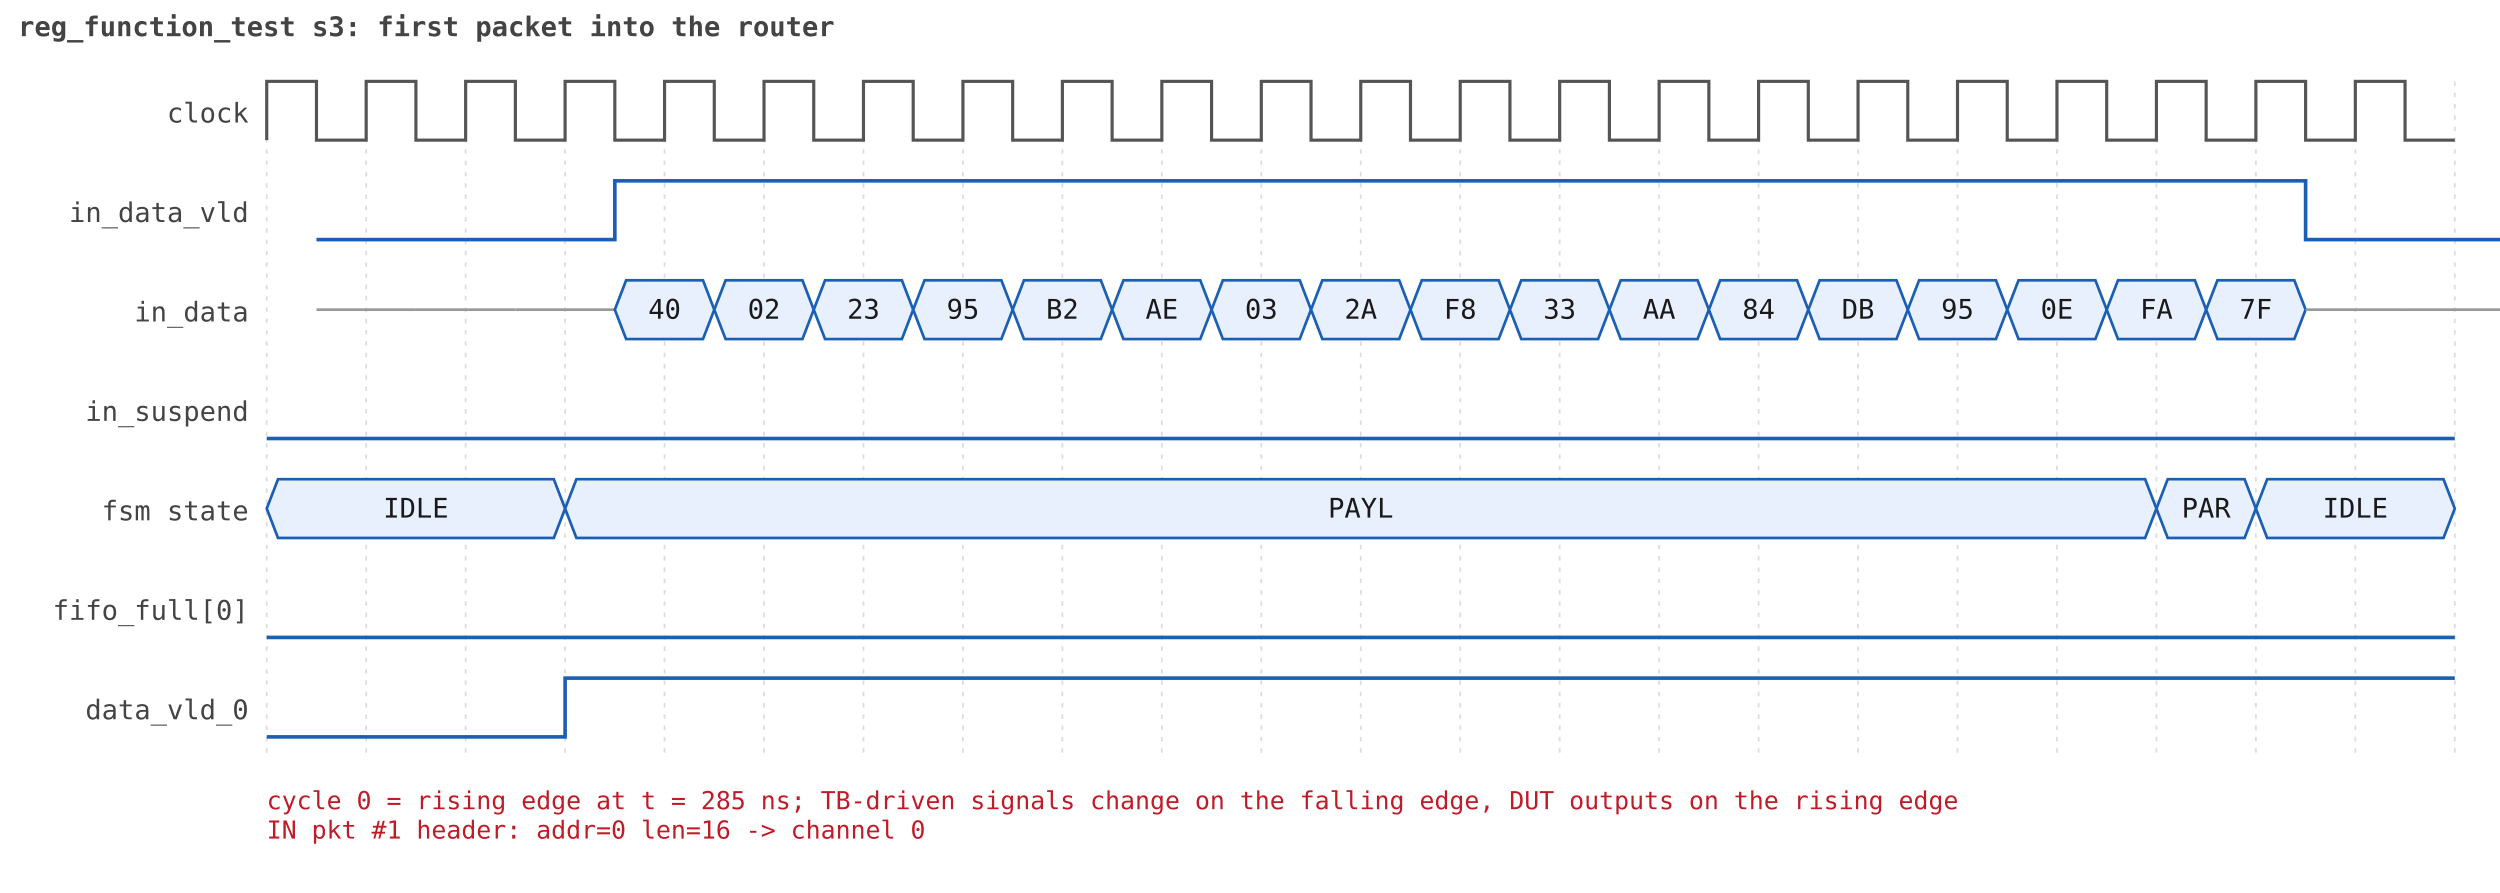
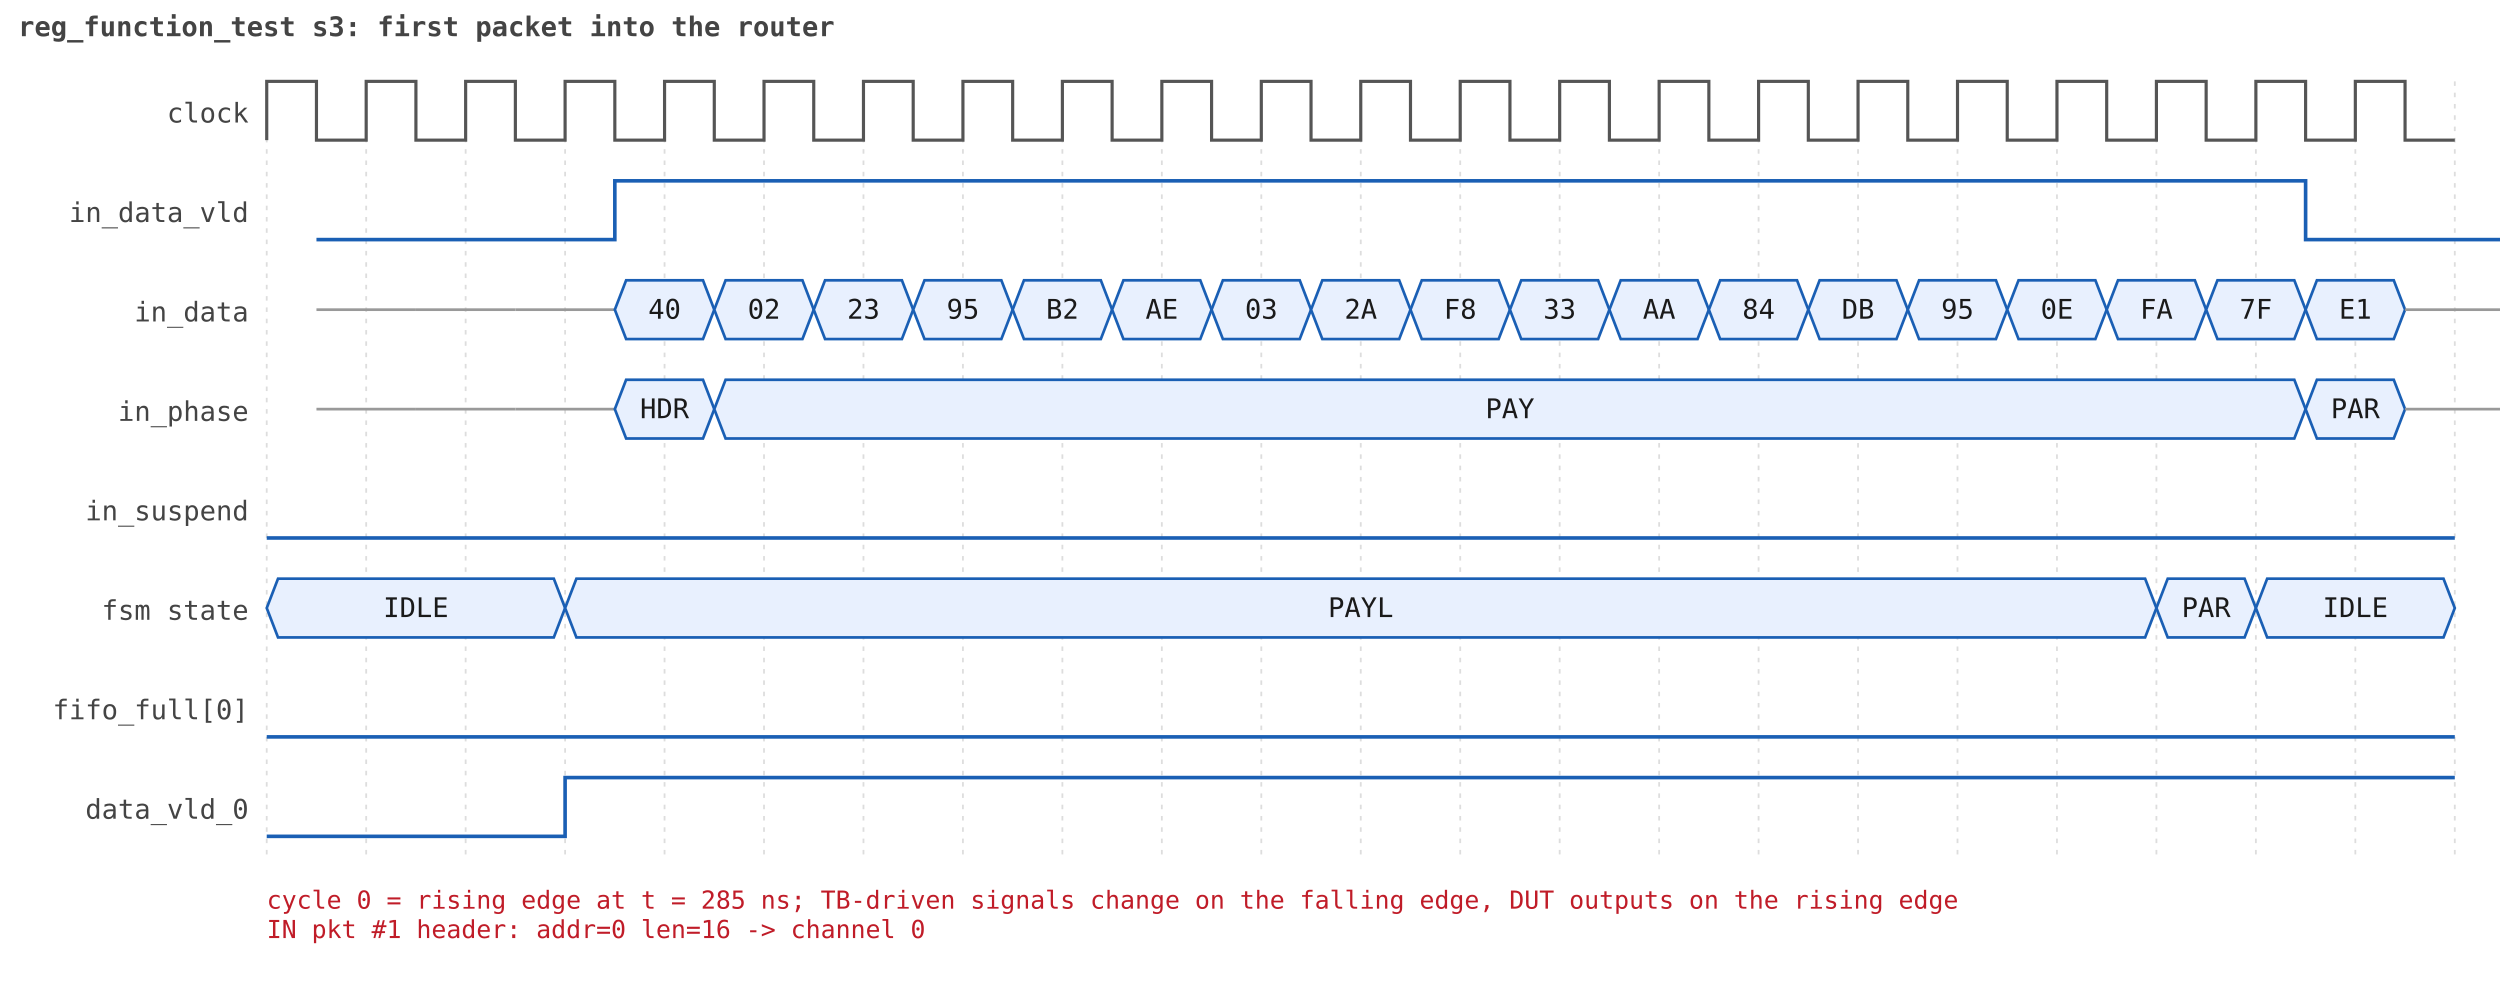
- <svg xmlns="http://www.w3.org/2000/svg" width="1106" height="395" viewBox="0 0 1106 395" font-family="monospace" font-size="12">
+ <svg xmlns="http://www.w3.org/2000/svg" width="1106" height="439" viewBox="0 0 1106 439" font-family="monospace" font-size="12">
  <style>.lbl{fill:#444}.sig{fill:none;stroke:#1a5fb4;stroke-width:1.6}.clk{fill:none;stroke:#555;stroke-width:1.4}.bus{fill:#e8f0fe;stroke:#1a5fb4;stroke-width:1.2}.idle{stroke:#999;stroke-width:1.2;stroke-dasharray:0}.z{stroke:#999;stroke-dasharray:3 3}.txt{fill:#1a1a1a;text-anchor:middle}.grid{stroke:#ddd;stroke-width:0.8;stroke-dasharray:2 3}.note{fill:#c01c28;font-size:11px}@media (prefers-color-scheme: dark){.lbl{fill:#ccc}.clk{stroke:#aaa}.txt{fill:#eee}.bus{fill:#1e2a44}.grid{stroke:#444}}</style>
  <text class="lbl" x="8" y="16" font-weight="bold">reg_function_test s3: first packet into the router</text>
-   <line class="grid" x1="118" y1="36" x2="118" y2="334" />
-   <line class="grid" x1="162" y1="36" x2="162" y2="334" />
-   <line class="grid" x1="206" y1="36" x2="206" y2="334" />
-   <line class="grid" x1="250" y1="36" x2="250" y2="334" />
-   <line class="grid" x1="294" y1="36" x2="294" y2="334" />
-   <line class="grid" x1="338" y1="36" x2="338" y2="334" />
-   <line class="grid" x1="382" y1="36" x2="382" y2="334" />
-   <line class="grid" x1="426" y1="36" x2="426" y2="334" />
-   <line class="grid" x1="470" y1="36" x2="470" y2="334" />
-   <line class="grid" x1="514" y1="36" x2="514" y2="334" />
-   <line class="grid" x1="558" y1="36" x2="558" y2="334" />
-   <line class="grid" x1="602" y1="36" x2="602" y2="334" />
-   <line class="grid" x1="646" y1="36" x2="646" y2="334" />
-   <line class="grid" x1="690" y1="36" x2="690" y2="334" />
-   <line class="grid" x1="734" y1="36" x2="734" y2="334" />
-   <line class="grid" x1="778" y1="36" x2="778" y2="334" />
-   <line class="grid" x1="822" y1="36" x2="822" y2="334" />
-   <line class="grid" x1="866" y1="36" x2="866" y2="334" />
-   <line class="grid" x1="910" y1="36" x2="910" y2="334" />
-   <line class="grid" x1="954" y1="36" x2="954" y2="334" />
-   <line class="grid" x1="998" y1="36" x2="998" y2="334" />
-   <line class="grid" x1="1042" y1="36" x2="1042" y2="334" />
-   <line class="grid" x1="1086" y1="36" x2="1086" y2="334" />
+   <line class="grid" x1="118" y1="36" x2="118" y2="378" />
+   <line class="grid" x1="162" y1="36" x2="162" y2="378" />
+   <line class="grid" x1="206" y1="36" x2="206" y2="378" />
+   <line class="grid" x1="250" y1="36" x2="250" y2="378" />
+   <line class="grid" x1="294" y1="36" x2="294" y2="378" />
+   <line class="grid" x1="338" y1="36" x2="338" y2="378" />
+   <line class="grid" x1="382" y1="36" x2="382" y2="378" />
+   <line class="grid" x1="426" y1="36" x2="426" y2="378" />
+   <line class="grid" x1="470" y1="36" x2="470" y2="378" />
+   <line class="grid" x1="514" y1="36" x2="514" y2="378" />
+   <line class="grid" x1="558" y1="36" x2="558" y2="378" />
+   <line class="grid" x1="602" y1="36" x2="602" y2="378" />
+   <line class="grid" x1="646" y1="36" x2="646" y2="378" />
+   <line class="grid" x1="690" y1="36" x2="690" y2="378" />
+   <line class="grid" x1="734" y1="36" x2="734" y2="378" />
+   <line class="grid" x1="778" y1="36" x2="778" y2="378" />
+   <line class="grid" x1="822" y1="36" x2="822" y2="378" />
+   <line class="grid" x1="866" y1="36" x2="866" y2="378" />
+   <line class="grid" x1="910" y1="36" x2="910" y2="378" />
+   <line class="grid" x1="954" y1="36" x2="954" y2="378" />
+   <line class="grid" x1="998" y1="36" x2="998" y2="378" />
+   <line class="grid" x1="1042" y1="36" x2="1042" y2="378" />
+   <line class="grid" x1="1086" y1="36" x2="1086" y2="378" />
  <text class="lbl" x="110" y="54.2" text-anchor="end">clock</text>
  <path class="clk" d="M118,62 L118,36 L140.0,36 L140.0,62 L162,62 L162,62 L162,36 L184.0,36 L184.0,62 L206,62 L206,62 L206,36 L228.0,36 L228.0,62 L250,62 L250,62 L250,36 L272.0,36 L272.0,62 L294,62 L294,62 L294,36 L316.0,36 L316.0,62 L338,62 L338,62 L338,36 L360.0,36 L360.0,62 L382,62 L382,62 L382,36 L404.0,36 L404.0,62 L426,62 L426,62 L426,36 L448.0,36 L448.0,62 L470,62 L470,62 L470,36 L492.0,36 L492.0,62 L514,62 L514,62 L514,36 L536.0,36 L536.0,62 L558,62 L558,62 L558,36 L580.0,36 L580.0,62 L602,62 L602,62 L602,36 L624.0,36 L624.0,62 L646,62 L646,62 L646,36 L668.0,36 L668.0,62 L690,62 L690,62 L690,36 L712.0,36 L712.0,62 L734,62 L734,62 L734,36 L756.0,36 L756.0,62 L778,62 L778,62 L778,36 L800.0,36 L800.0,62 L822,62 L822,62 L822,36 L844.0,36 L844.0,62 L866,62 L866,62 L866,36 L888.0,36 L888.0,62 L910,62 L910,62 L910,36 L932.0,36 L932.0,62 L954,62 L954,62 L954,36 L976.0,36 L976.0,62 L998,62 L998,62 L998,36 L1020.0,36 L1020.0,62 L1042,62 L1042,62 L1042,36 L1064.0,36 L1064.0,62 L1086,62" />
  <text class="lbl" x="110" y="98.2" text-anchor="end">in_data_vld</text>
  <path class="sig" d="M140.0,106 L184.0,106 L184.0,106 L228.0,106 L228.0,106 L272.0,106 L272.0,106 L272.0,80 L316.0,80 L316.0,80 L360.0,80 L360.0,80 L404.0,80 L404.0,80 L448.0,80 L448.0,80 L492.0,80 L492.0,80 L536.0,80 L536.0,80 L580.0,80 L580.0,80 L624.0,80 L624.0,80 L668.0,80 L668.0,80 L712.0,80 L712.0,80 L756.0,80 L756.0,80 L800.0,80 L800.0,80 L844.0,80 L844.0,80 L888.0,80 L888.0,80 L932.0,80 L932.0,80 L976.0,80 L976.0,80 L1020.0,80 L1020.0,80 L1020.0,106 L1064.0,106 L1064.0,106 L1108.0,106" />
  <text class="lbl" x="110" y="142.2" text-anchor="end">in_data</text>
  <line class="idle" x1="140.0" y1="137.0" x2="184.0" y2="137.0" />
  <line class="idle" x1="184.0" y1="137.0" x2="228.0" y2="137.0" />
  <line class="idle" x1="228.0" y1="137.0" x2="272.0" y2="137.0" />
  <path class="bus" d="M272.0,137.0 L277.0,124 L311.0,124 L316.0,137.0 L311.0,150 L277.0,150 Z" />
  <text class="txt" x="294.0" y="141.0">40</text>
  <path class="bus" d="M316.0,137.0 L321.0,124 L355.0,124 L360.0,137.0 L355.0,150 L321.0,150 Z" />
  <text class="txt" x="338.0" y="141.0">02</text>
  <path class="bus" d="M360.0,137.0 L365.0,124 L399.0,124 L404.0,137.0 L399.0,150 L365.0,150 Z" />
  <text class="txt" x="382.0" y="141.0">23</text>
  <path class="bus" d="M404.0,137.0 L409.0,124 L443.0,124 L448.0,137.0 L443.0,150 L409.0,150 Z" />
  <text class="txt" x="426.0" y="141.0">95</text>
  <path class="bus" d="M448.0,137.0 L453.0,124 L487.0,124 L492.0,137.0 L487.0,150 L453.0,150 Z" />
  <text class="txt" x="470.0" y="141.0">B2</text>
  <path class="bus" d="M492.0,137.0 L497.0,124 L531.0,124 L536.0,137.0 L531.0,150 L497.0,150 Z" />
  <text class="txt" x="514.0" y="141.0">AE</text>
  <path class="bus" d="M536.0,137.0 L541.0,124 L575.0,124 L580.0,137.0 L575.0,150 L541.0,150 Z" />
  <text class="txt" x="558.0" y="141.0">03</text>
  <path class="bus" d="M580.0,137.0 L585.0,124 L619.0,124 L624.0,137.0 L619.0,150 L585.0,150 Z" />
  <text class="txt" x="602.0" y="141.0">2A</text>
  <path class="bus" d="M624.0,137.0 L629.0,124 L663.0,124 L668.0,137.0 L663.0,150 L629.0,150 Z" />
  <text class="txt" x="646.0" y="141.0">F8</text>
  <path class="bus" d="M668.0,137.0 L673.0,124 L707.0,124 L712.0,137.0 L707.0,150 L673.0,150 Z" />
  <text class="txt" x="690.0" y="141.0">33</text>
  <path class="bus" d="M712.0,137.0 L717.0,124 L751.0,124 L756.0,137.0 L751.0,150 L717.0,150 Z" />
  <text class="txt" x="734.0" y="141.0">AA</text>
  <path class="bus" d="M756.0,137.0 L761.0,124 L795.0,124 L800.0,137.0 L795.0,150 L761.0,150 Z" />
  <text class="txt" x="778.0" y="141.0">84</text>
  <path class="bus" d="M800.0,137.0 L805.0,124 L839.0,124 L844.0,137.0 L839.0,150 L805.0,150 Z" />
  <text class="txt" x="822.0" y="141.0">DB</text>
  <path class="bus" d="M844.0,137.0 L849.0,124 L883.0,124 L888.0,137.0 L883.0,150 L849.0,150 Z" />
  <text class="txt" x="866.0" y="141.0">95</text>
  <path class="bus" d="M888.0,137.0 L893.0,124 L927.0,124 L932.0,137.0 L927.0,150 L893.0,150 Z" />
  <text class="txt" x="910.0" y="141.0">0E</text>
  <path class="bus" d="M932.0,137.0 L937.0,124 L971.0,124 L976.0,137.0 L971.0,150 L937.0,150 Z" />
  <text class="txt" x="954.0" y="141.0">FA</text>
  <path class="bus" d="M976.0,137.0 L981.0,124 L1015.0,124 L1020.0,137.0 L1015.0,150 L981.0,150 Z" />
  <text class="txt" x="998.0" y="141.0">7F</text>
-   <line class="idle" x1="1020.0" y1="137.0" x2="1064.0" y2="137.0" />
+   <path class="bus" d="M1020.0,137.0 L1025.0,124 L1059.0,124 L1064.0,137.0 L1059.0,150 L1025.0,150 Z" />
+   <text class="txt" x="1042.0" y="141.0">E1</text>
  <line class="idle" x1="1064.0" y1="137.0" x2="1108.0" y2="137.0" />
-   <text class="lbl" x="110" y="186.2" text-anchor="end">in_suspend</text>
-   <path class="sig" d="M118,194 L162,194 L162,194 L206,194 L206,194 L250,194 L250,194 L294,194 L294,194 L338,194 L338,194 L382,194 L382,194 L426,194 L426,194 L470,194 L470,194 L514,194 L514,194 L558,194 L558,194 L602,194 L602,194 L646,194 L646,194 L690,194 L690,194 L734,194 L734,194 L778,194 L778,194 L822,194 L822,194 L866,194 L866,194 L910,194 L910,194 L954,194 L954,194 L998,194 L998,194 L1042,194 L1042,194 L1086,194" />
-   <text class="lbl" x="110" y="230.2" text-anchor="end">fsm state</text>
-   <path class="bus" d="M118,225.0 L123,212 L245,212 L250,225.0 L245,238 L123,238 Z" />
-   <text class="txt" x="184.0" y="229.0">IDLE</text>
-   <path class="bus" d="M250,225.0 L255,212 L949,212 L954,225.0 L949,238 L255,238 Z" />
-   <text class="txt" x="602.0" y="229.0">PAYL</text>
-   <path class="bus" d="M954,225.0 L959,212 L993,212 L998,225.0 L993,238 L959,238 Z" />
-   <text class="txt" x="976.0" y="229.0">PAR</text>
-   <path class="bus" d="M998,225.0 L1003,212 L1081,212 L1086,225.0 L1081,238 L1003,238 Z" />
-   <text class="txt" x="1042.0" y="229.0">IDLE</text>
-   <text class="lbl" x="110" y="274.2" text-anchor="end">fifo_full[0]</text>
-   <path class="sig" d="M118,282 L162,282 L162,282 L206,282 L206,282 L250,282 L250,282 L294,282 L294,282 L338,282 L338,282 L382,282 L382,282 L426,282 L426,282 L470,282 L470,282 L514,282 L514,282 L558,282 L558,282 L602,282 L602,282 L646,282 L646,282 L690,282 L690,282 L734,282 L734,282 L778,282 L778,282 L822,282 L822,282 L866,282 L866,282 L910,282 L910,282 L954,282 L954,282 L998,282 L998,282 L1042,282 L1042,282 L1086,282" />
-   <text class="lbl" x="110" y="318.2" text-anchor="end">data_vld_0</text>
-   <path class="sig" d="M118,326 L162,326 L162,326 L206,326 L206,326 L250,326 L250,326 L250,300 L294,300 L294,300 L338,300 L338,300 L382,300 L382,300 L426,300 L426,300 L470,300 L470,300 L514,300 L514,300 L558,300 L558,300 L602,300 L602,300 L646,300 L646,300 L690,300 L690,300 L734,300 L734,300 L778,300 L778,300 L822,300 L822,300 L866,300 L866,300 L910,300 L910,300 L954,300 L954,300 L998,300 L998,300 L1042,300 L1042,300 L1086,300" />
-   <text class="note" x="118" y="358">cycle 0 = rising edge at t = 285 ns; TB-driven signals change on the falling edge, DUT outputs on the rising edge</text>
-   <text class="note" x="118" y="371">IN  pkt #1 header: addr=0 len=16 -&gt; channel 0</text>
+   <text class="lbl" x="110" y="186.2" text-anchor="end">in_phase</text>
+   <line class="idle" x1="140.0" y1="181.0" x2="184.0" y2="181.0" />
+   <line class="idle" x1="184.0" y1="181.0" x2="228.0" y2="181.0" />
+   <line class="idle" x1="228.0" y1="181.0" x2="272.0" y2="181.0" />
+   <path class="bus" d="M272.0,181.0 L277.0,168 L311.0,168 L316.0,181.0 L311.0,194 L277.0,194 Z" />
+   <text class="txt" x="294.0" y="185.0">HDR</text>
+   <path class="bus" d="M316.0,181.0 L321.0,168 L1015.0,168 L1020.0,181.0 L1015.0,194 L321.0,194 Z" />
+   <text class="txt" x="668.0" y="185.0">PAY</text>
+   <path class="bus" d="M1020.0,181.0 L1025.0,168 L1059.0,168 L1064.0,181.0 L1059.0,194 L1025.0,194 Z" />
+   <text class="txt" x="1042.0" y="185.0">PAR</text>
+   <line class="idle" x1="1064.0" y1="181.0" x2="1108.0" y2="181.0" />
+   <text class="lbl" x="110" y="230.2" text-anchor="end">in_suspend</text>
+   <path class="sig" d="M118,238 L162,238 L162,238 L206,238 L206,238 L250,238 L250,238 L294,238 L294,238 L338,238 L338,238 L382,238 L382,238 L426,238 L426,238 L470,238 L470,238 L514,238 L514,238 L558,238 L558,238 L602,238 L602,238 L646,238 L646,238 L690,238 L690,238 L734,238 L734,238 L778,238 L778,238 L822,238 L822,238 L866,238 L866,238 L910,238 L910,238 L954,238 L954,238 L998,238 L998,238 L1042,238 L1042,238 L1086,238" />
+   <text class="lbl" x="110" y="274.2" text-anchor="end">fsm state</text>
+   <path class="bus" d="M118,269.0 L123,256 L245,256 L250,269.0 L245,282 L123,282 Z" />
+   <text class="txt" x="184.0" y="273.0">IDLE</text>
+   <path class="bus" d="M250,269.0 L255,256 L949,256 L954,269.0 L949,282 L255,282 Z" />
+   <text class="txt" x="602.0" y="273.0">PAYL</text>
+   <path class="bus" d="M954,269.0 L959,256 L993,256 L998,269.0 L993,282 L959,282 Z" />
+   <text class="txt" x="976.0" y="273.0">PAR</text>
+   <path class="bus" d="M998,269.0 L1003,256 L1081,256 L1086,269.0 L1081,282 L1003,282 Z" />
+   <text class="txt" x="1042.0" y="273.0">IDLE</text>
+   <text class="lbl" x="110" y="318.2" text-anchor="end">fifo_full[0]</text>
+   <path class="sig" d="M118,326 L162,326 L162,326 L206,326 L206,326 L250,326 L250,326 L294,326 L294,326 L338,326 L338,326 L382,326 L382,326 L426,326 L426,326 L470,326 L470,326 L514,326 L514,326 L558,326 L558,326 L602,326 L602,326 L646,326 L646,326 L690,326 L690,326 L734,326 L734,326 L778,326 L778,326 L822,326 L822,326 L866,326 L866,326 L910,326 L910,326 L954,326 L954,326 L998,326 L998,326 L1042,326 L1042,326 L1086,326" />
+   <text class="lbl" x="110" y="362.2" text-anchor="end">data_vld_0</text>
+   <path class="sig" d="M118,370 L162,370 L162,370 L206,370 L206,370 L250,370 L250,370 L250,344 L294,344 L294,344 L338,344 L338,344 L382,344 L382,344 L426,344 L426,344 L470,344 L470,344 L514,344 L514,344 L558,344 L558,344 L602,344 L602,344 L646,344 L646,344 L690,344 L690,344 L734,344 L734,344 L778,344 L778,344 L822,344 L822,344 L866,344 L866,344 L910,344 L910,344 L954,344 L954,344 L998,344 L998,344 L1042,344 L1042,344 L1086,344" />
+   <text class="note" x="118" y="402">cycle 0 = rising edge at t = 285 ns; TB-driven signals change on the falling edge, DUT outputs on the rising edge</text>
+   <text class="note" x="118" y="415">IN  pkt #1 header: addr=0 len=16 -&gt; channel 0</text>
</svg>
